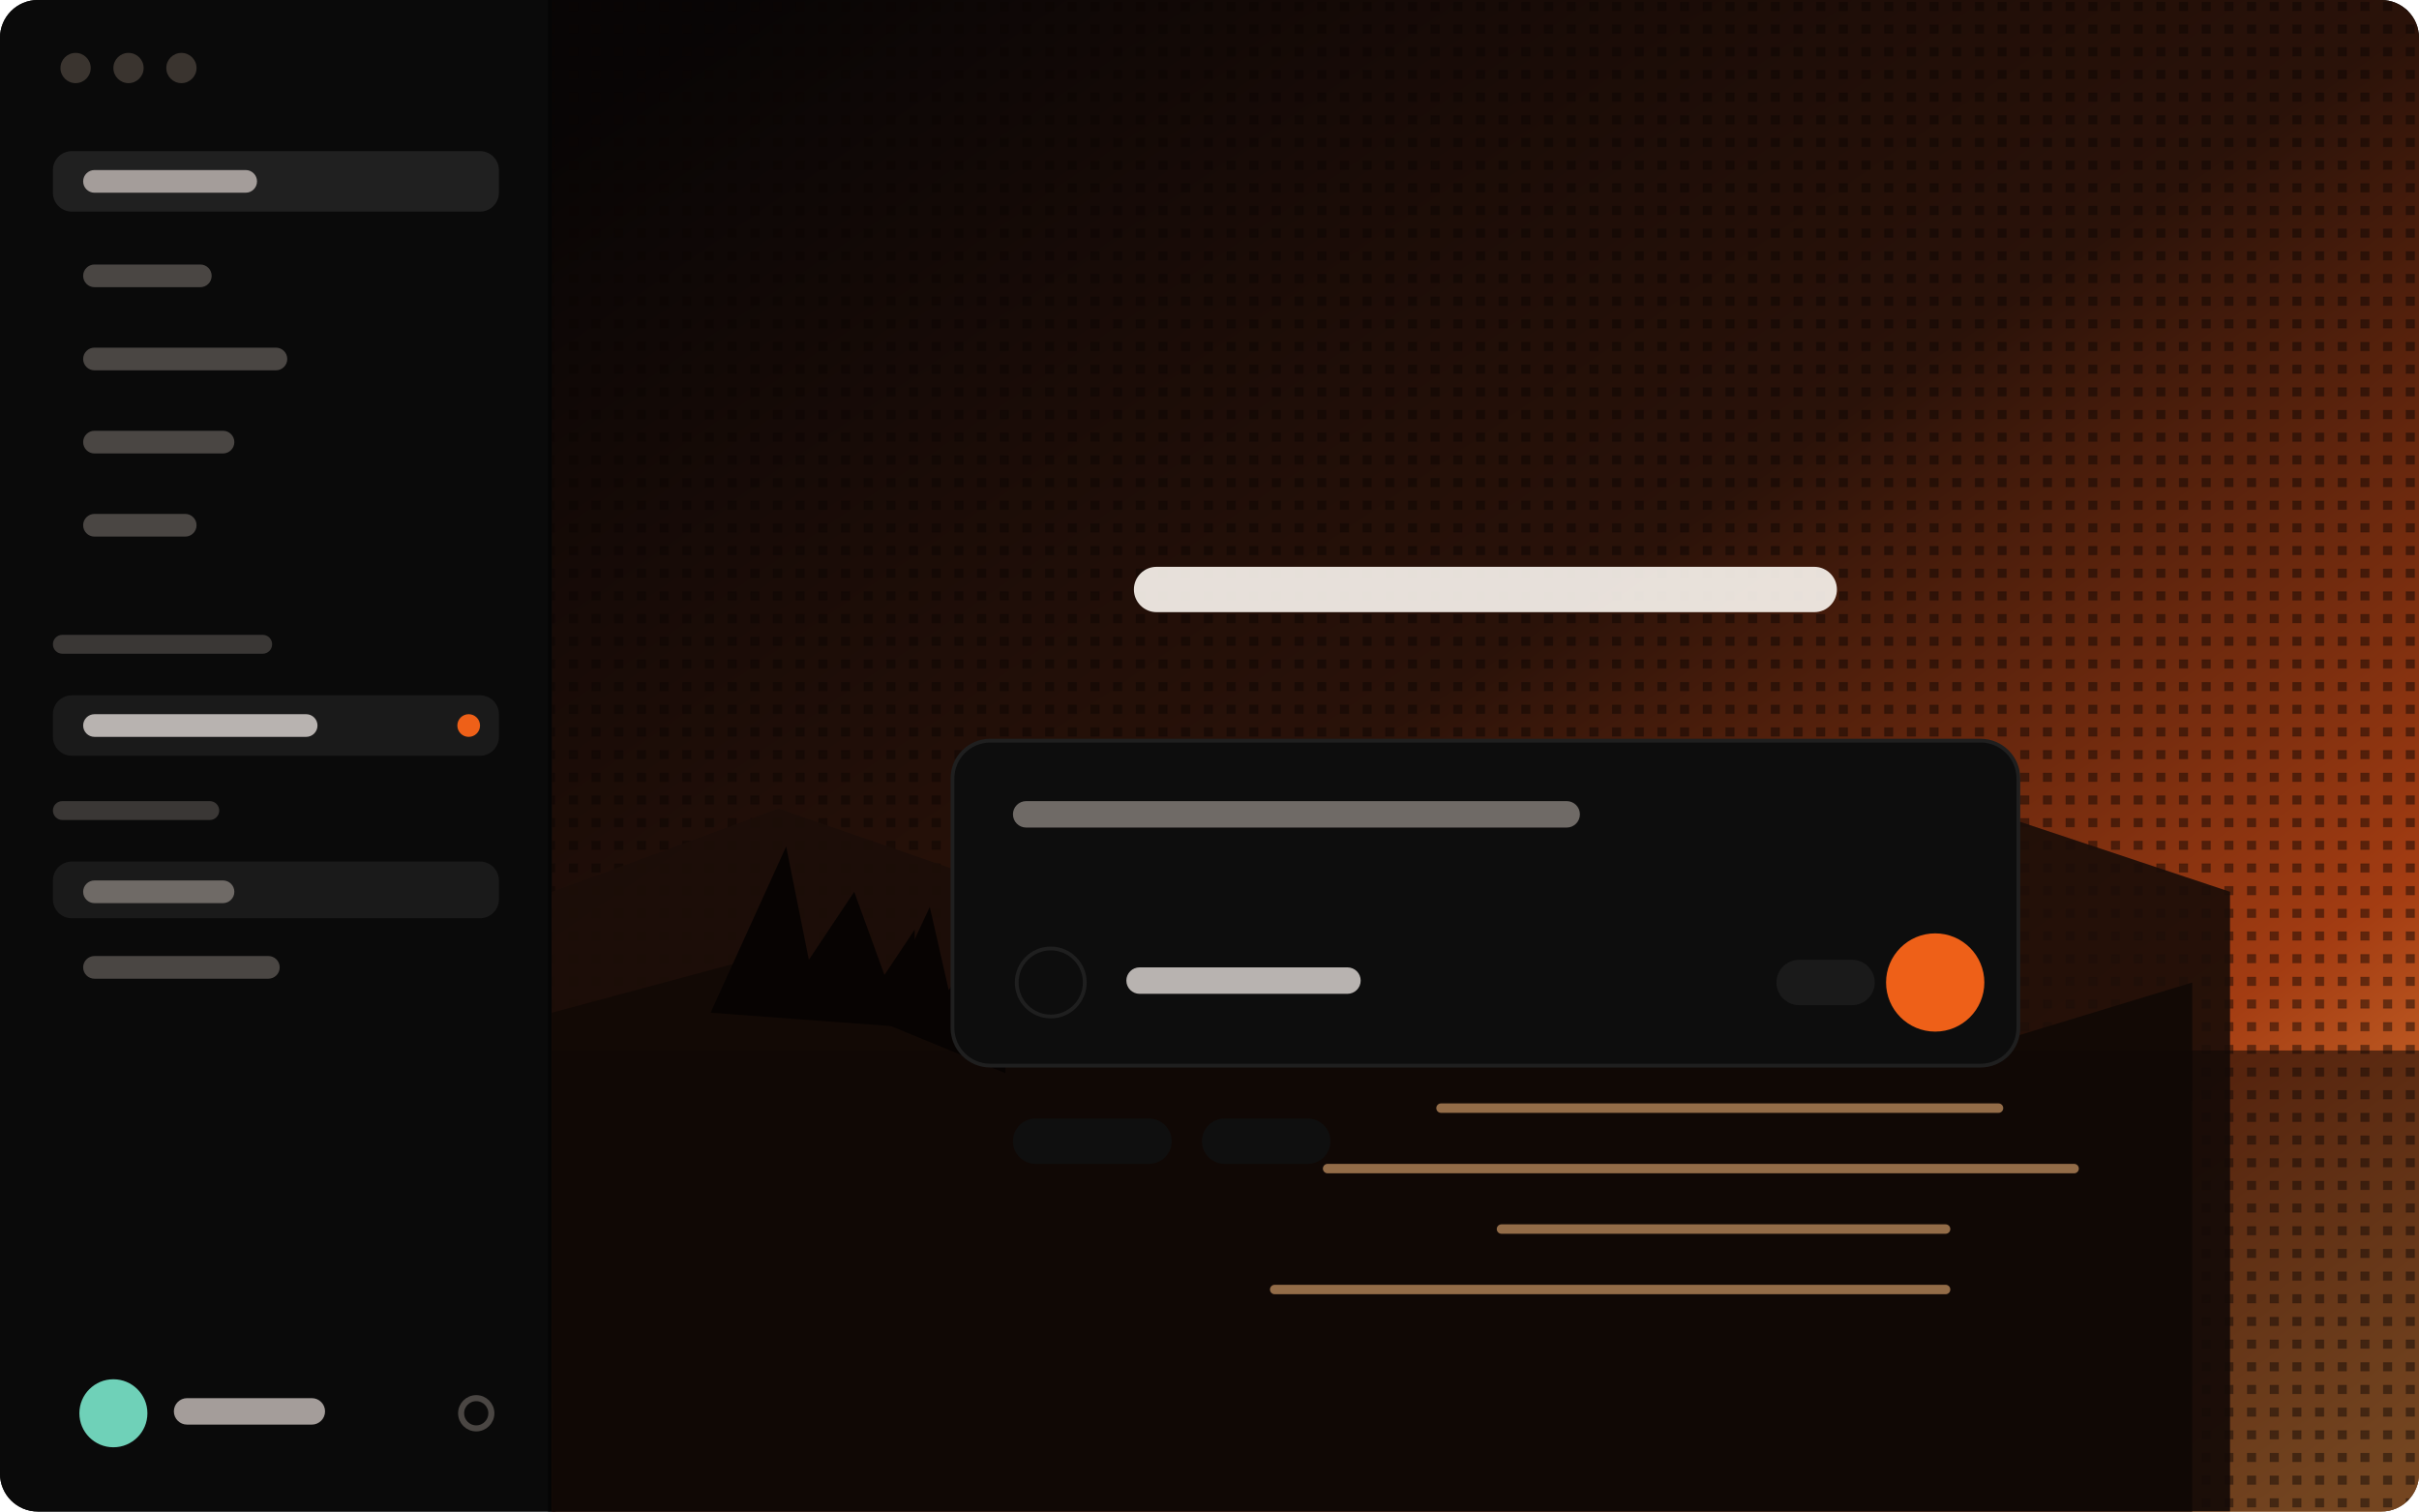
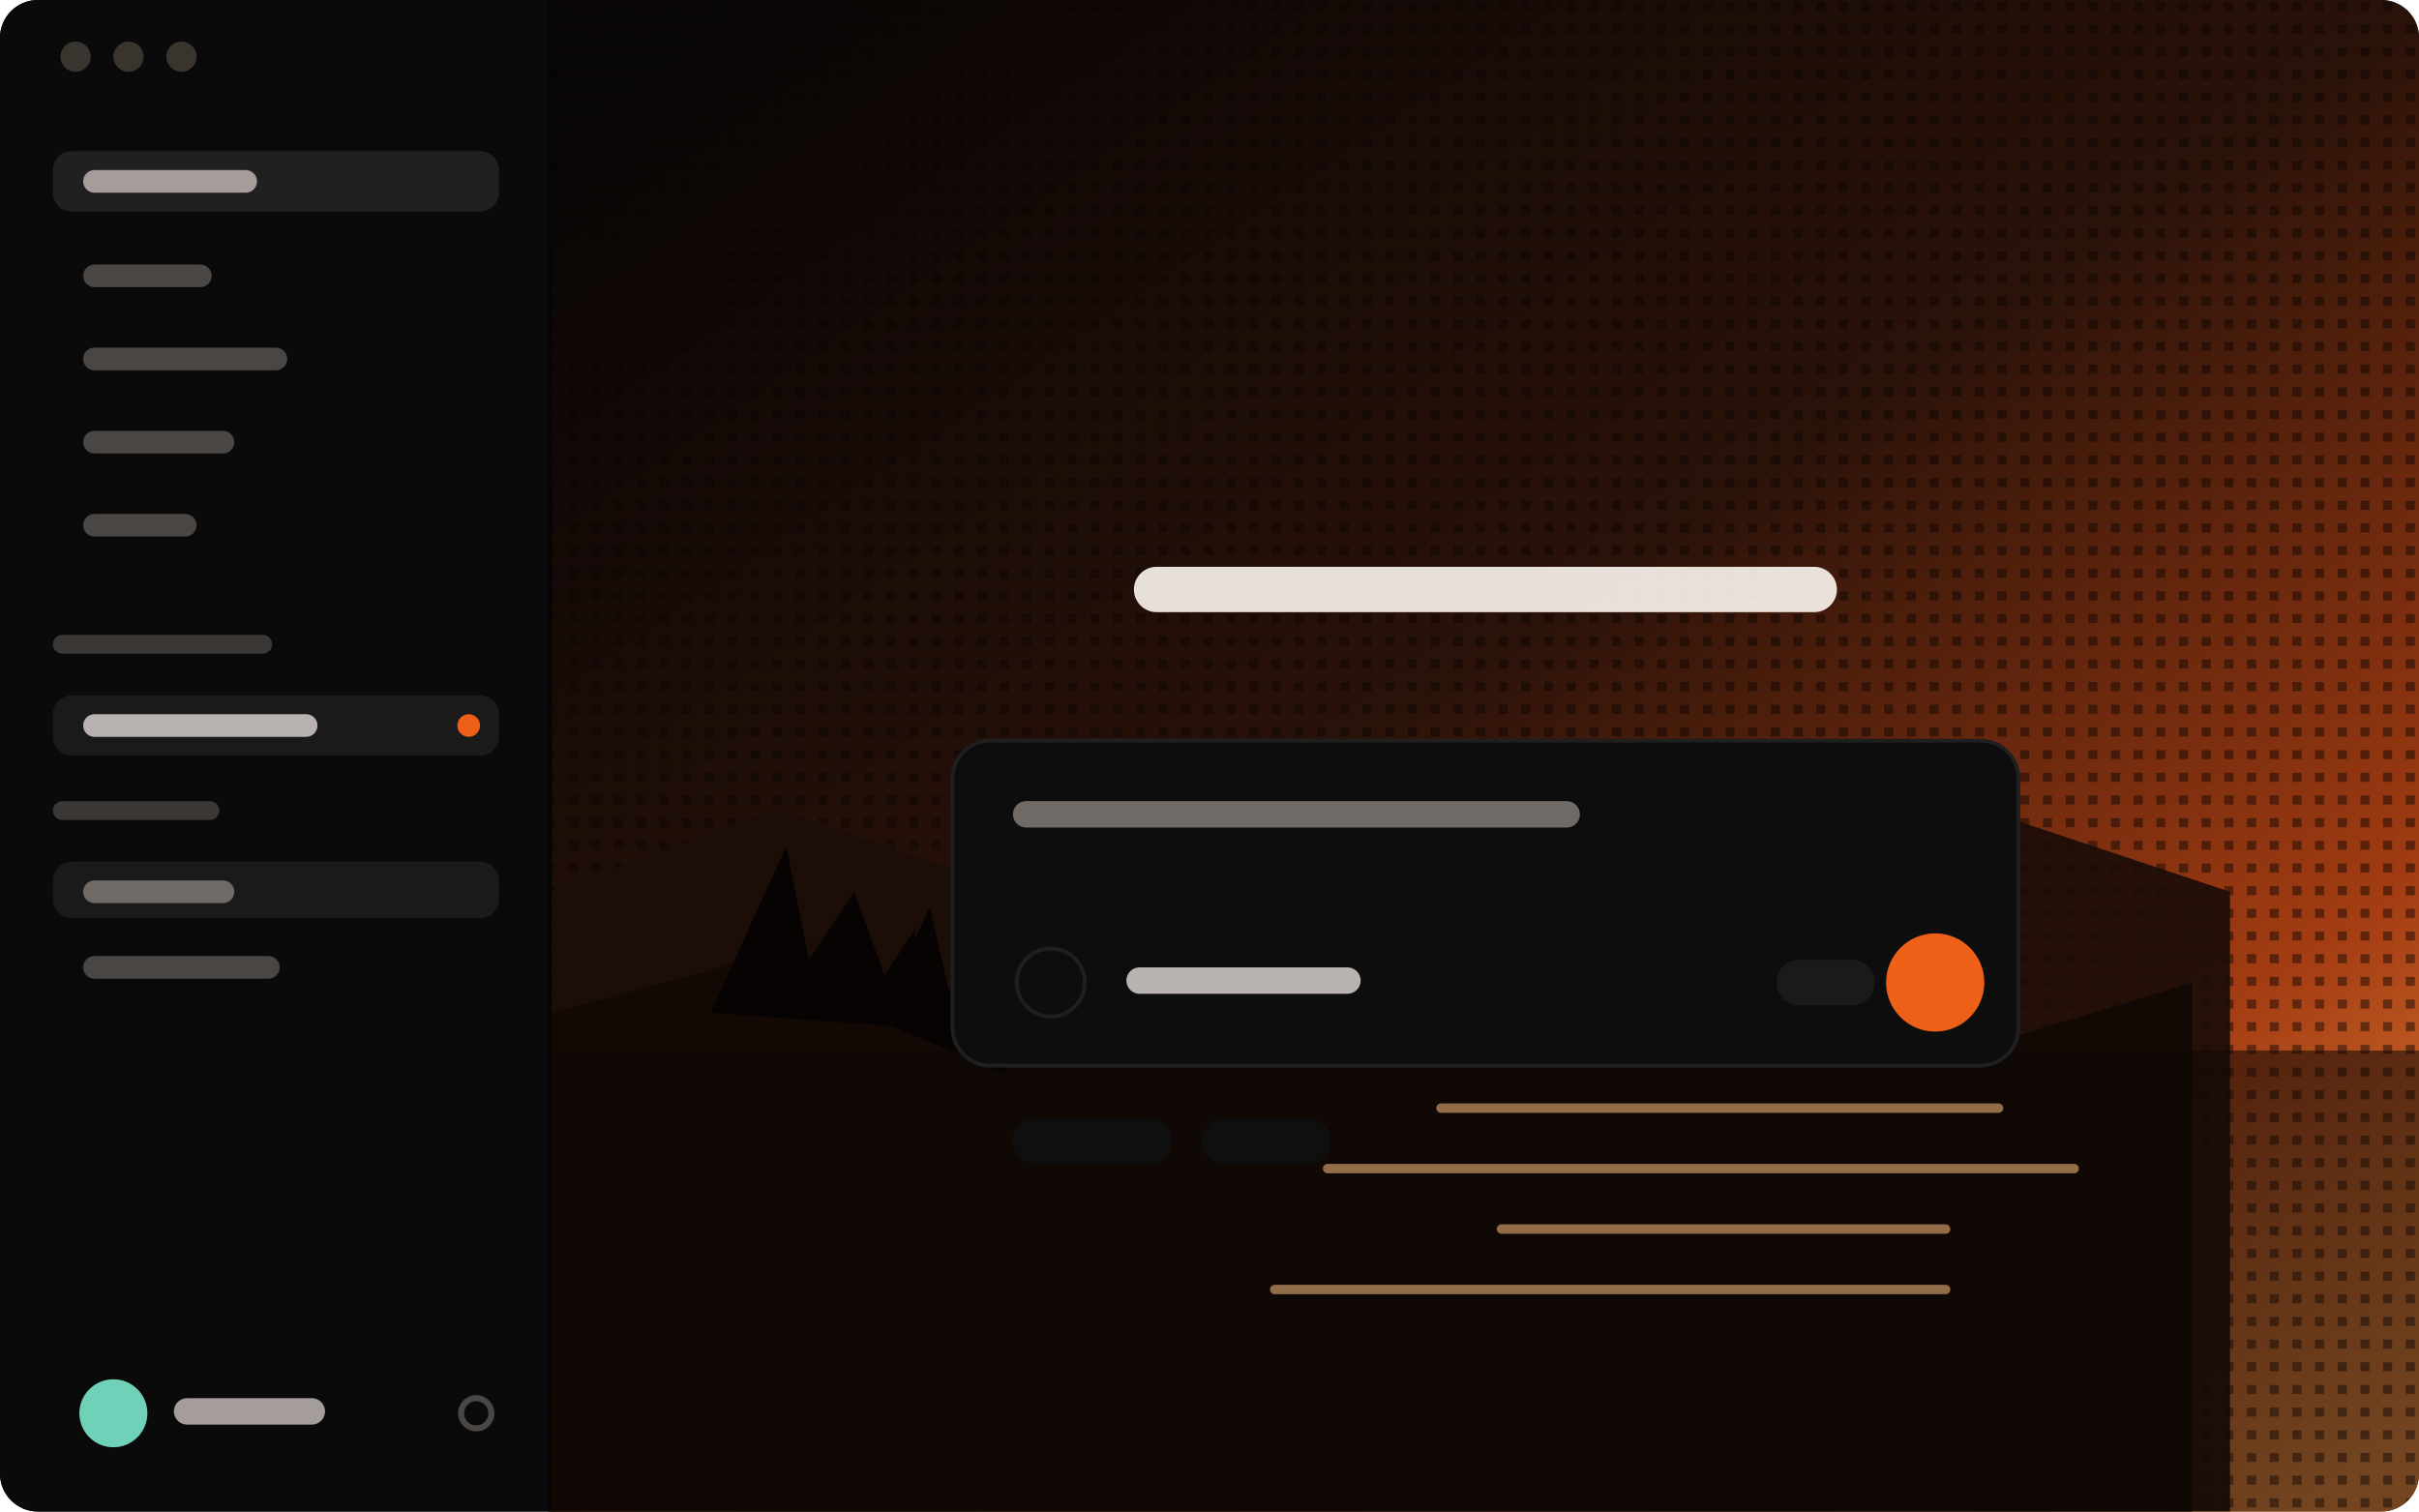
<svg xmlns="http://www.w3.org/2000/svg" width="640" height="400" viewBox="0 0 640 400">
  <defs>
    <linearGradient id="dusk" x1="0.1" y1="0" x2="0.95" y2="1">
      <stop offset="0" stop-color="#080505" />
      <stop offset="0.45" stop-color="#2a1209" />
      <stop offset="0.78" stop-color="#a33c12" />
      <stop offset="1" stop-color="#ef9141" />
    </linearGradient>
    <pattern id="grain" width="6" height="6" patternUnits="userSpaceOnUse">
      <rect x="0.5" y="0.5" width="2.4" height="2.4" fill="#0a0503" opacity="0.45" />
    </pattern>
    <clipPath id="frame">
      <rect x="0" y="0" width="640" height="400" rx="10" />
    </clipPath>
  </defs>
  <g clip-path="url(#frame)">
    <rect width="640" height="400" fill="#050505" />
    <rect x="0" y="0" width="146" height="400" fill="#0a0a0a" />
    <path d="M146 0v400" stroke="#050505" stroke-width="2" />
-     <circle cx="20" cy="18" r="4" fill="#3a342f" />
-     <circle cx="34" cy="18" r="4" fill="#3a342f" />
-     <circle cx="48" cy="18" r="4" fill="#3a342f" />
+     <circle cx="20" cy="15" r="4" fill="#3a342f" />
+     <circle cx="34" cy="15" r="4" fill="#3a342f" />
+     <circle cx="48" cy="15" r="4" fill="#3a342f" />
    <rect x="14" y="40" width="118" height="16" rx="5" fill="#202020" />
    <rect x="22" y="45" width="46" height="6" rx="3" fill="#a49d9a" />
    <g fill="#4a4643">
      <rect x="22" y="70" width="34" height="6" rx="3" />
      <rect x="22" y="92" width="54" height="6" rx="3" />
      <rect x="22" y="114" width="40" height="6" rx="3" />
      <rect x="22" y="136" width="30" height="6" rx="3" />
    </g>
    <rect x="14" y="168" width="58" height="5" rx="2.5" fill="#3a3735" />
    <rect x="14" y="184" width="118" height="16" rx="5" fill="#1a1a1a" />
    <rect x="22" y="189" width="62" height="6" rx="3" fill="#b8b3b0" />
    <circle cx="124" cy="192" r="3" fill="#ee6018" />
    <rect x="14" y="212" width="44" height="5" rx="2.5" fill="#3a3735" />
    <rect x="14" y="228" width="118" height="15" rx="5" fill="#1a1a1a" />
    <rect x="22" y="233" width="40" height="6" rx="3" fill="#6f6a66" />
    <rect x="14" y="248" width="118" height="15" rx="5" fill="none" />
    <rect x="22" y="253" width="52" height="6" rx="3" fill="#4a4643" />
    <circle cx="30" cy="374" r="9" fill="#6fd1b8" />
    <rect x="46" y="370" width="40" height="7" rx="3.5" fill="#a49d9a" />
    <circle cx="126" cy="374" r="4" fill="none" stroke="#4a4643" stroke-width="1.6" />
    <rect x="146" y="0" width="494" height="400" fill="url(#dusk)" />
    <rect x="146" y="0" width="494" height="400" fill="url(#grain)" />
    <path d="M146 236l60-22 52 18 58-24 54 20 56-16 54 22 50-18 60 20v164H146z" fill="#1b0d08" opacity="0.92" />
    <path d="M146 268l52-14 44 16 50-18 44 16 52-14 48 18 46-16 52 18 46-14v140H146z" fill="#120905" />
    <rect x="146" y="278" width="494" height="122" fill="#0e0705" opacity="0.55" />
    <g fill="#ffbd7f" opacity="0.55">
      <rect x="380" y="292" width="150" height="2.5" rx="1.25" />
      <rect x="350" y="308" width="200" height="2.5" rx="1.25" />
      <rect x="396" y="324" width="120" height="2.5" rx="1.25" />
      <rect x="336" y="340" width="180" height="2.5" rx="1.25" />
    </g>
    <g fill="#070302">
      <path d="M188 268l20-44 6 30 12-18 8 22 8-12v26z" />
      <path d="M232 270l14-30 5 22 9-12 6 16v18z" />
    </g>
    <rect x="300" y="150" width="186" height="12" rx="6" fill="#f7f2ec" opacity="0.92" />
    <rect x="252" y="196" width="282" height="86" rx="10" fill="#0d0d0d" stroke="#1f1f1f" />
    <rect x="268" y="212" width="150" height="7" rx="3.5" fill="#6f6a66" />
    <circle cx="278" cy="260" r="9" fill="none" stroke="#1f1f1f" />
    <rect x="298" y="256" width="62" height="7" rx="3.5" fill="#b8b3b0" />
    <rect x="470" y="254" width="26" height="12" rx="6" fill="#1a1a1a" />
    <circle cx="512" cy="260" r="13" fill="#ee6018" />
    <rect x="268" y="296" width="42" height="12" rx="6" fill="#0f0f0f" />
    <rect x="318" y="296" width="34" height="12" rx="6" fill="#0f0f0f" />
  </g>
</svg>
